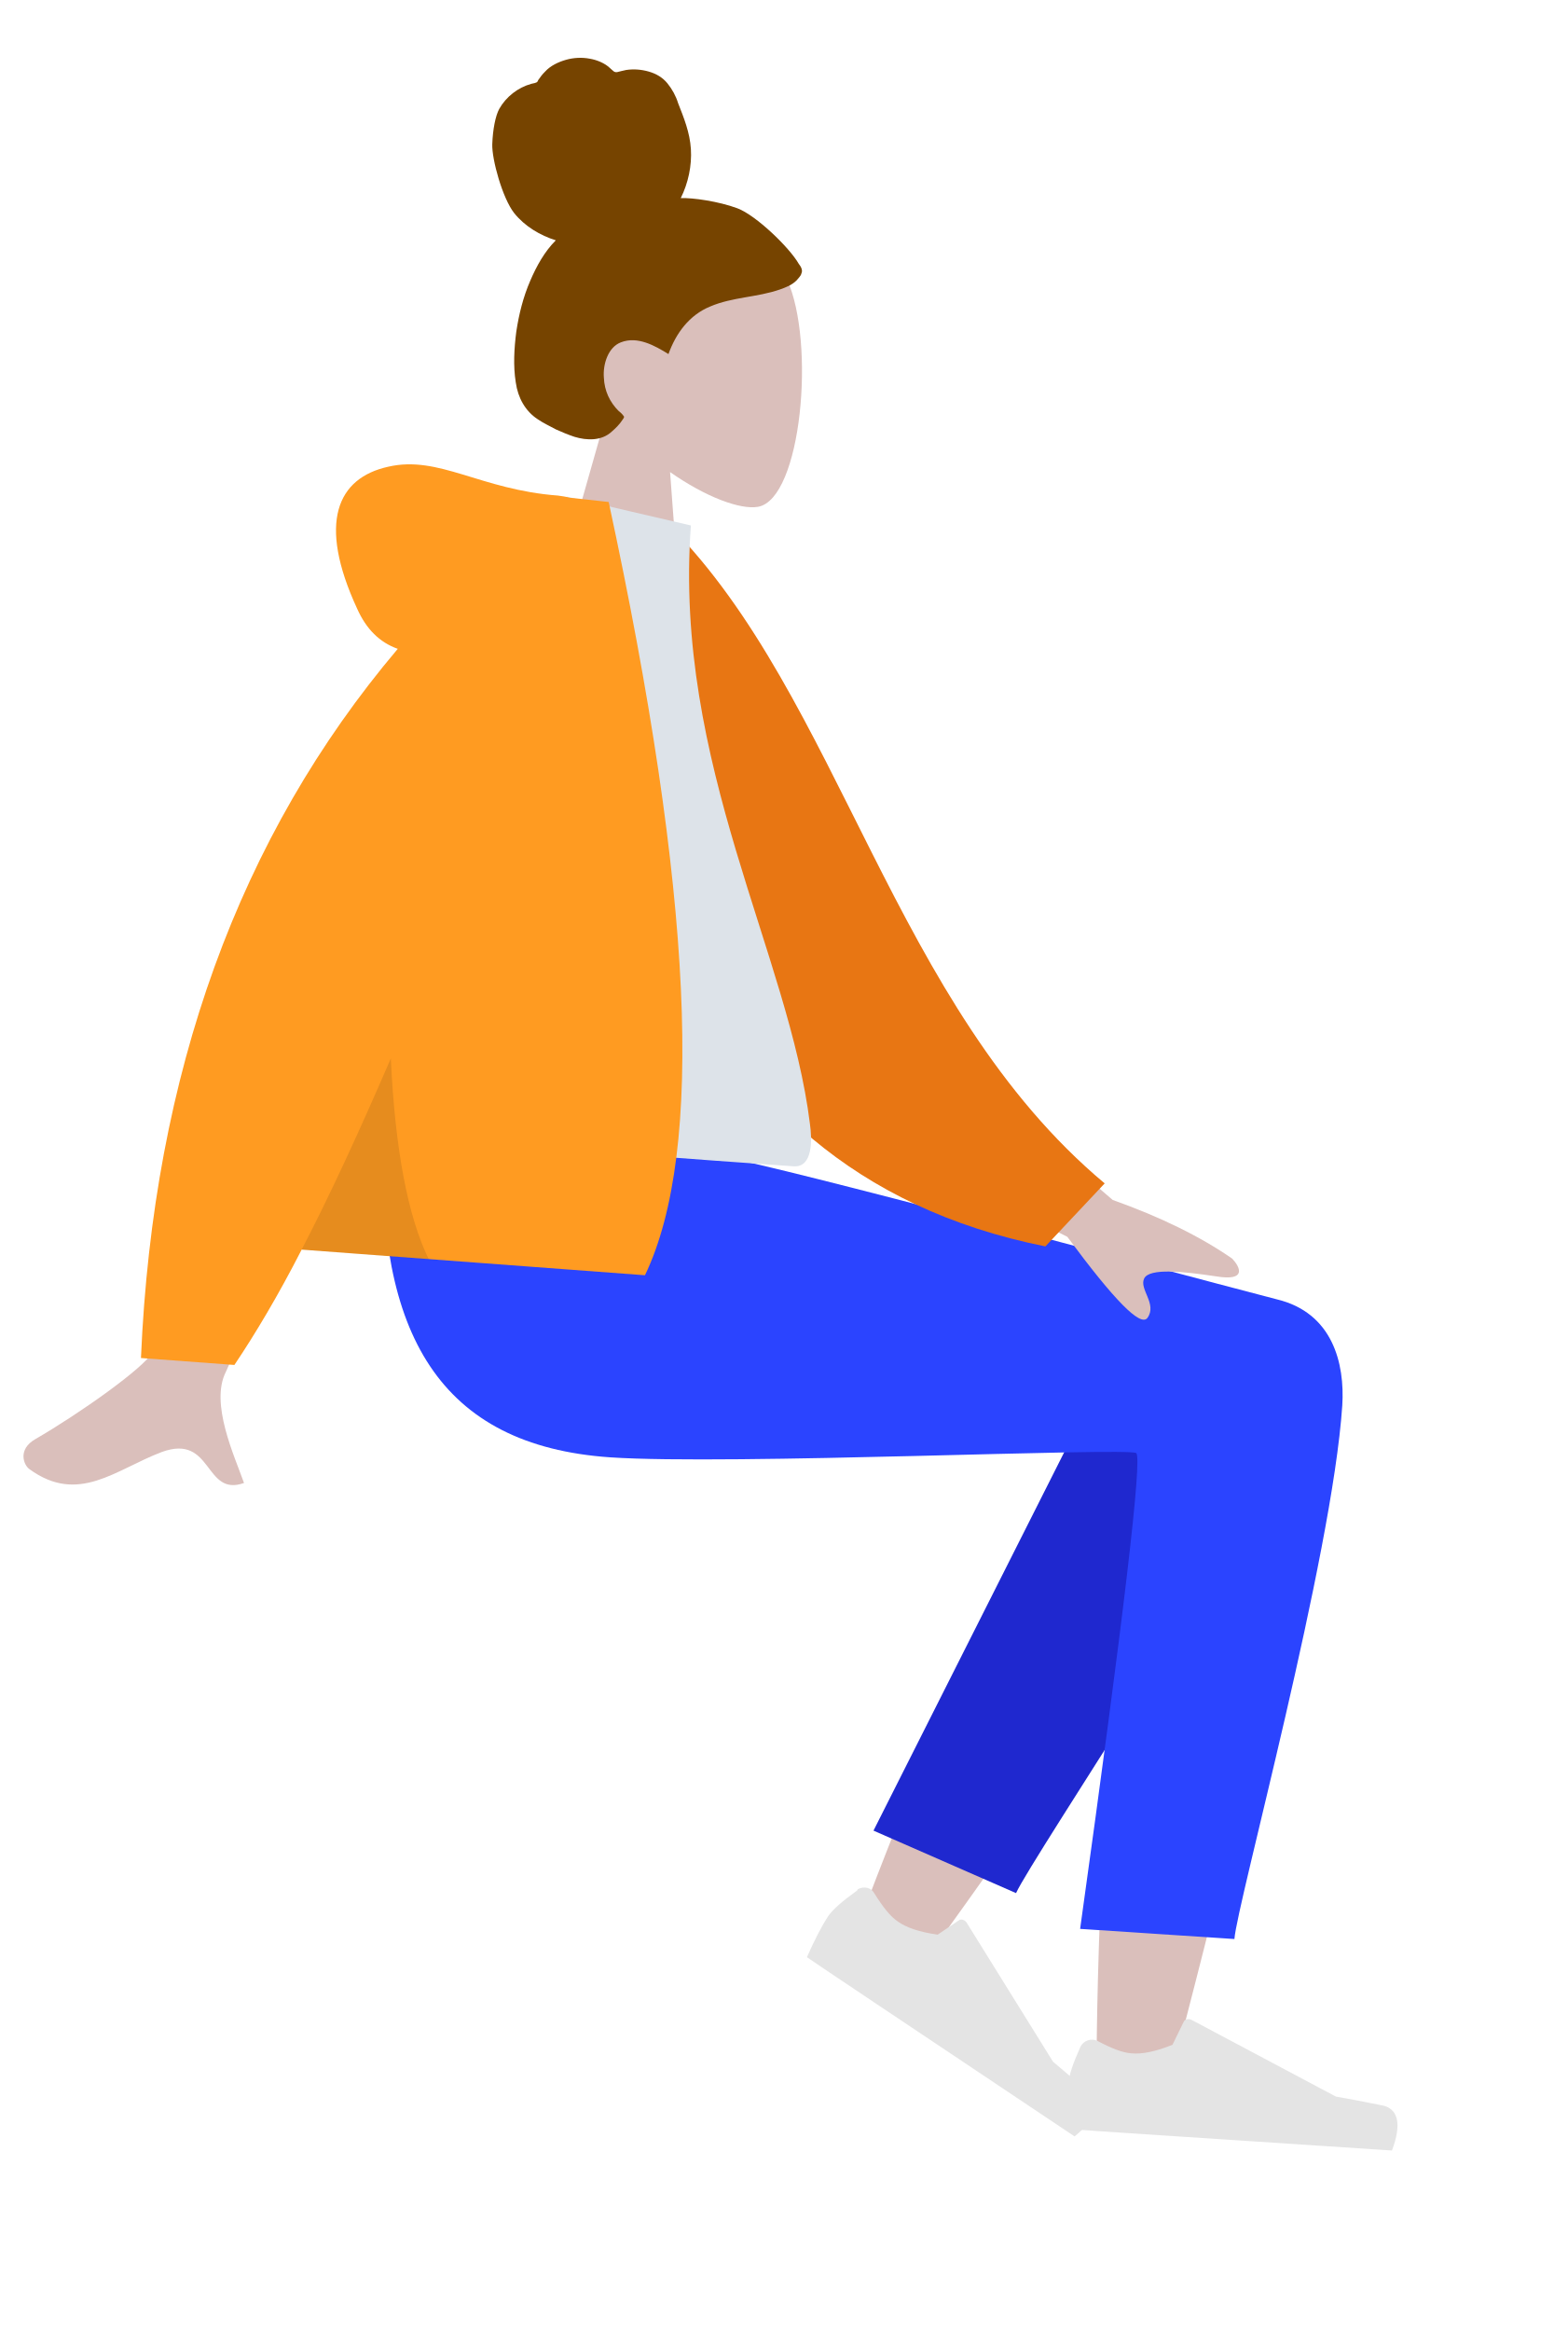
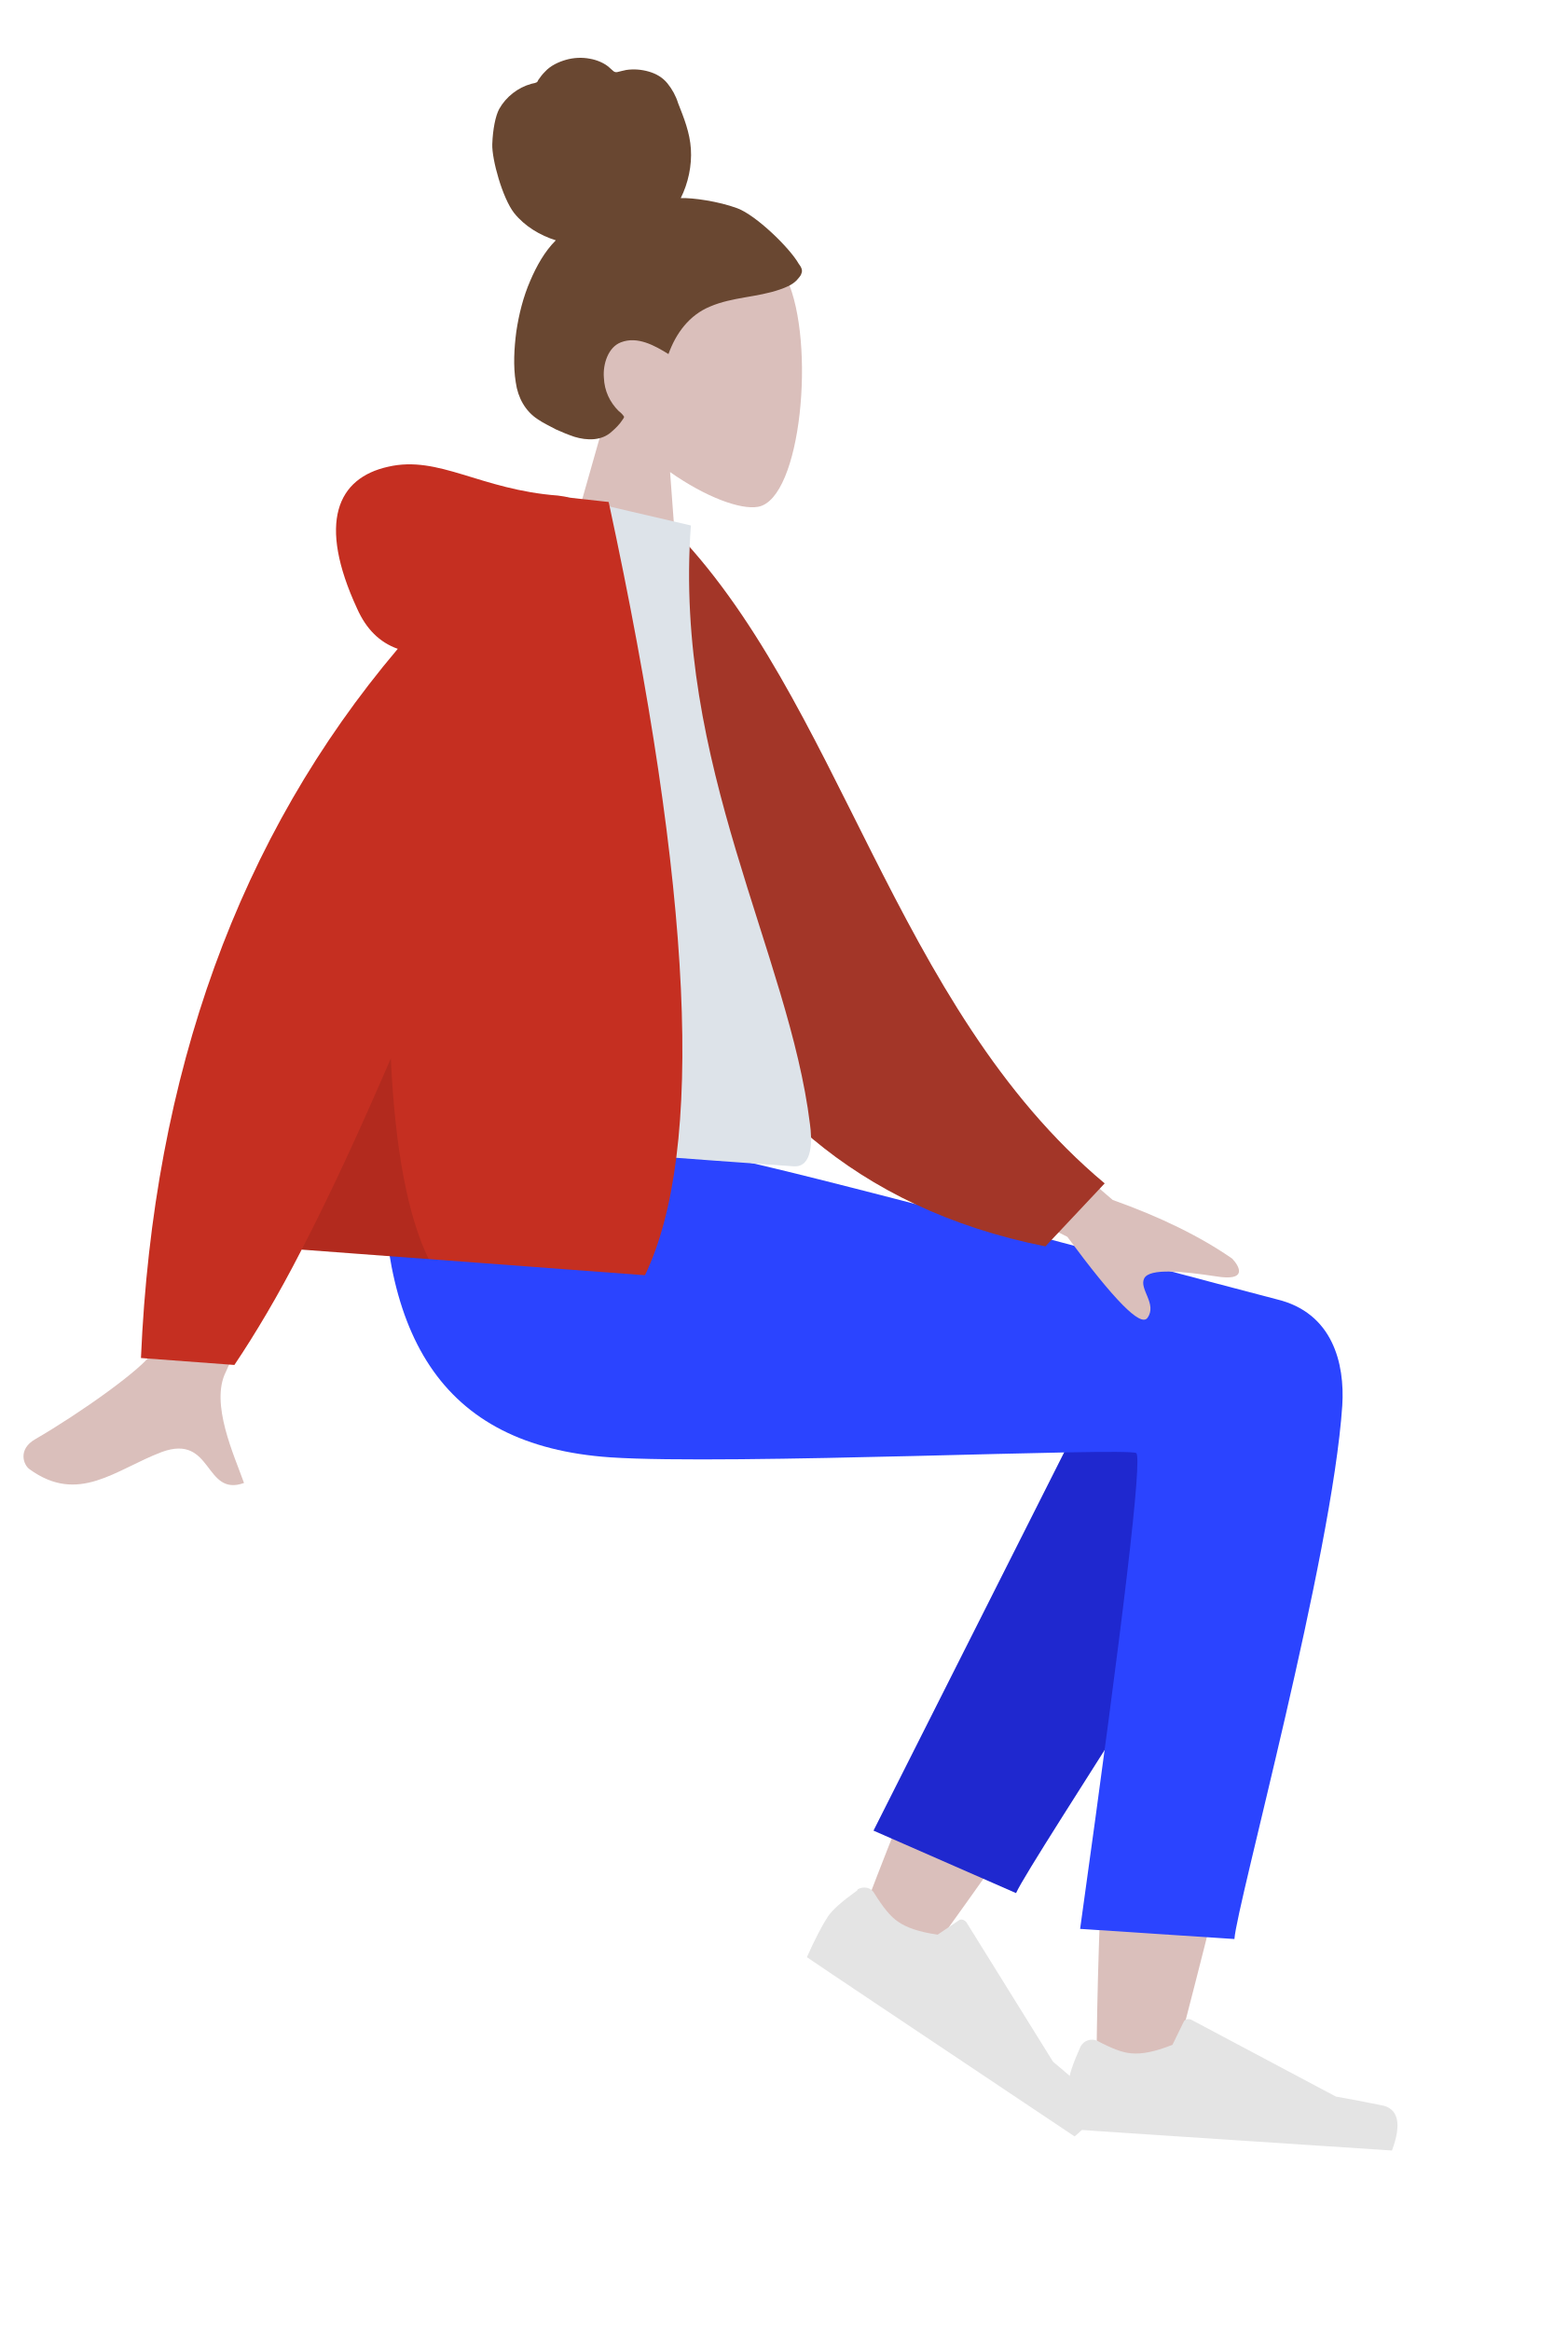
<svg xmlns="http://www.w3.org/2000/svg" xmlns:xlink="http://www.w3.org/1999/xlink" version="1.1" id="Calque" x="0px" y="0px" viewBox="0 0 293.6 436.5" style="enable-background:new 0 0 293.6 436.5;" xml:space="preserve">
  <style type="text/css">
  .st0{clip-path:url(#SVGID_2_);fill-rule:evenodd;clip-rule:evenodd;fill:#DABFBB;}
  .st1{fill-rule:evenodd;clip-rule:evenodd;fill:#1F28CF;}
  .st2{fill-rule:evenodd;clip-rule:evenodd;fill:#E4E4E4;}
  .st3{clip-path:url(#SVGID_4_);}
  .st4{clip-path:url(#SVGID_6_);fill-rule:evenodd;clip-rule:evenodd;fill:#DABFBB;}
  .st5{fill-rule:evenodd;clip-rule:evenodd;fill:#2B44FF;}
  .st6{fill-rule:evenodd;clip-rule:evenodd;fill:#DABFBB;}
-   .st7{fill-rule:evenodd;clip-rule:evenodd;fill:#764400;}
-   .st8{fill-rule:evenodd;clip-rule:evenodd;fill:#E87613;}
+   .st7{fill-rule:evenodd;clip-rule:evenodd;fill:#694731;}
+   .st8{fill-rule:evenodd;clip-rule:evenodd;fill:#a33628;}
  .st9{fill-rule:evenodd;clip-rule:evenodd;fill:#DDE3E9;}
-   .st10{fill-rule:evenodd;clip-rule:evenodd;fill:#FF9B21;}
+   .st10{fill-rule:evenodd;clip-rule:evenodd;fill:#c52f21;}
  .st11{fill-rule:evenodd;clip-rule:evenodd;fill-opacity:0.1;}
  #left-leg{transform-origin: 96%;}
</style>
  <g id="left-leg">
    <animateTransform accumulate="none" additive="replace" attributeName="transform" begin="0s" calcMode="spline" dur="2s" fill="remove" from="0" keySplines="       0.39, 0.575, 0.565, 1;       0.39, 0.575, 0.565, 1;       0.39, 0.575, 0.565, 1" keyTimes="0;0.5;0.5;1" repeatCount="indefinite" restart="always" to="0" type="rotate" values="0;-5;-5;0">
    </animateTransform>
    <g>
      <defs>
        <rect id="SVGID_1_" x="125.5" y="281.9" transform="matrix(0.3246 -0.9459 0.9459 0.3246 -155.5007 393.1282)" width="144" height="47.1" />
      </defs>
      <clipPath id="SVGID_2_">
        <use xlink:href="#SVGID_1_" style="overflow:visible;" />
      </clipPath>
      <path id="Skin_3_" class="st0" d="M240.3,251.1c9.1-4.6,23.5,3.1,22.9,10.7c-1.5,22.6-29.3,127.7-30.9,134.3       c-1.5,6.7-13.2,7.7-13.2-0.9c-0.2-13.6,1-60.4,4.4-81.9c1.5-8.9,2.9-17.3,4.2-24.8c-12.1,18.8-30.7,45.6-55.8,80.5l-11.9-6.5       c11.7-31.2,21.3-53,28.2-65.8c12.1-21.7,23.3-40.2,27.9-46.8C223.5,239.8,234.7,244.2,240.3,251.1z" />
    </g>
    <path id="LegLower" class="st1" d="M163.6,342.8l49-97.2c11.2-15.5,38.2,5.9,34.2,15.1c-9.2,20.9-53.7,87.5-56.5,93.8     L163.6,342.8z" />
    <g transform="translate(215.5, 133) rotate(30) translate(-215.5, -133) translate(185, 113)">
      <path id="shoe_1_" class="st2" d="M93.4,238.9c-1.4,3.1-2.2,5.4-2.3,7c-0.1,1.9,0,4.7,0.4,8.5c2.2,0.2,22.3,1.5,60.2,4       c1.9-5,1.2-8-2.1-8.5c-3.4-0.7-6.1-1.2-8.4-1.6l-27.1-14.5c-0.5-0.2-1.2-0.1-1.4,0.4l0,0l-2.1,4.3c-3.2,1.3-5.8,1.8-7.7,1.6       c-1.6-0.1-3.7-0.9-6.5-2.4l0,0c-1-0.6-2.3-0.2-3,0.9C93.4,238.8,93.4,238.8,93.4,238.9z" />
    </g>
  </g>
  <g id="right-leg">
    <g>
      <defs>
        <rect id="SVGID_3_" x="158.4" y="288" transform="matrix(0.1965 -0.9805 0.9805 0.1965 -122.5371 497.5573)" width="167.7" height="71" />
      </defs>
      <clipPath id="SVGID_4_">
        <use xlink:href="#SVGID_3_" style="overflow:visible;" />
      </clipPath>
      <g class="st3">
        <g>
          <defs>
            <rect id="SVGID_5_" x="146.5" y="299.6" transform="matrix(6.706334e-02 -0.9977 0.9977 6.706334e-02 -108.6775 525.5135)" width="160.2" height="42.5" />
          </defs>
          <clipPath id="SVGID_6_">
            <use xlink:href="#SVGID_5_" style="overflow:visible;" />
          </clipPath>
          <path id="Skin_1_" class="st4" d="M226.6,246.8c9.1-4.6,23.5,3.1,22.9,10.7c-1.5,22.6-29.3,127.7-30.9,134.3           c-1.5,6.7-13.2,7.7-13.2-0.9c-0.2-13.6,1-60.4,4.4-81.9c1.5-8.9,2.9-17.3,4.2-24.8c-12.1,18.8-30.7,45.6-55.8,80.5l-11.9-6.5           c11.7-31.2,21.3-53,28.2-65.8c12.1-21.7,23.3-40.2,27.9-46.8C209.7,235.5,220.9,239.9,226.6,246.8z" />
        </g>
      </g>
    </g>
    <path class="st2" d="M202.4,383.2c-1.4,3.1-2.2,5.4-2.3,7c-0.1,1.9,0,4.7,0.4,8.5c2.2,0.2,22.3,1.5,60.2,4c1.9-5,1.2-8-2.1-8.5     c-3.4-0.7-6.1-1.2-8.4-1.6l-27.1-14.4c-0.5-0.2-1.2-0.1-1.4,0.4l0,0l-2.1,4.3c-3.2,1.3-5.8,1.8-7.7,1.6c-1.6-0.1-3.7-0.9-6.5-2.4     l0,0C204.3,381.7,203,382.1,202.4,383.2C202.5,383.1,202.4,383.2,202.4,383.2z" />
    <path id="Leg-and-Butt_1_" class="st5" d="M251.4,263.2c-1.9,28.4-19.8,93.6-20.2,99.9l-28.9-1.9c8.2-58.7,11.7-88.4,10.5-89.1     c-1.7-1.1-76.4,2.3-98.5,0.8c-32-2.2-43.9-23.2-42.5-60.6l63.4,4.3c12.8,2.3,79.3,20.3,103.9,26.7     C249.6,245.8,251.9,255.3,251.4,263.2z" />
  </g>
  <g id="head">
    <g id="skin-head_1_" transform="translate(54, 31)">
      <path class="st6" d="M59.7,46.1c-4.5-6.1-7.4-13.4-6.3-21.3c3.1-22.6,34.6-15.5,40-3.5c5.4,11.9,2.7,41.1-5.4,42.6       c-3.3,0.6-9.8-1.8-16.5-6.5l2.3,30.9l-25.6-1.7L59.7,46.1z" />
    </g>
    <path id="hair_1_" class="st7" d="M138.1,39c-3.5-1.3-8.4-2-10.6-1.9c1.4-2.8,2.1-6.1,1.9-9.2c-0.2-3.1-1.3-5.8-2.4-8.6     c-0.4-1.3-1.1-2.6-2-3.7s-2.1-1.8-3.5-2.2c-1.4-0.4-2.8-0.5-4.2-0.3c-0.6,0.1-1.2,0.3-1.7,0.4c-0.6,0.1-0.8-0.3-1.3-0.7     c-1-1-2.6-1.6-3.8-1.8c-1.5-0.3-3.1-0.2-4.5,0.2c-1.4,0.4-2.9,1.1-3.9,2.2c-0.5,0.5-0.9,1-1.3,1.6c-0.1,0.2-0.1,0.4-0.5,0.5     c-0.2,0.1-0.5,0.1-0.8,0.2c-2.5,0.7-4.7,2.4-6,4.7c-0.7,1.3-1.2,3.8-1.3,6.6c-0.1,2.8,1.9,10.1,4.1,12.9c2,2.5,4.9,4.2,7.8,5.1     c-2.1,2.1-3.6,4.8-4.8,7.6c-1.3,3-2.1,6.2-2.6,9.5c-0.4,3.1-0.6,6.4-0.1,9.5c0.4,2.9,1.8,5.4,4.1,6.9c1,0.7,2.3,1.3,3.4,1.9     c1.1,0.5,2.3,1,3.5,1.4c2.3,0.7,5.1,0.8,7-1c0.7-0.6,1.5-1.4,2-2.2c0.2-0.3,0.4-0.5,0.2-0.7c-0.2-0.3-0.6-0.7-0.9-0.9     c-1.7-1.7-2.7-3.8-2.8-6.3c-0.2-2.5,0.8-5.7,3.2-6.6c3.1-1.2,6.3,0.6,8.9,2.2c1.4-3.9,3.9-7.3,7.8-8.9c4.2-1.8,8.8-1.7,13.1-3.2     c1.1-0.4,2.2-0.8,3.1-1.7c0.3-0.4,0.8-0.8,0.9-1.3c0.3-0.6-0.1-1.3-0.5-1.8C147.9,46.4,141.6,40.3,138.1,39z" />
  </g>
  <path id="hands" class="st6" d="M176.3,197.1l32.1,27.6c9,3.2,16.5,6.9,22.4,11c1.4,1.5,2.9,4.3-3.1,3.3   c-6-0.9-12.4-1.6-13.4,0.4c-1,2,2.5,4.8,0.6,7.4c-1.3,1.7-6.2-3.3-15-15.2l-32.7-16.5L176.3,197.1z M47.6,186.2l22.3,1.7   c-17.1,43.5-26.3,66.4-27.6,69c-3,5.9,1.6,15.7,3.4,20.8c-7.5,2.7-5.8-9.3-15.4-5.8c-8.7,3.3-15.6,9.9-24.8,3.2   c-1.1-0.8-2.2-3.7,1.1-5.6c8.3-4.8,20.3-13.3,22-16.3C31.1,249.2,37.4,226.8,47.6,186.2z" />
  <g id="chest">
    <path id="Coat-Back_1_" class="st8" d="M116,99.3l9.4-0.9c32,32.2,41.8,90,81.5,123.2l-11.1,11.8C123.7,219,110.8,148.3,116,99.3z" />
    <path id="Shirt" class="st9" d="M67,212.3c37,2.8,64.2,4.9,81.6,6.1c3.7,0.3,3.5-5.1,3.1-7.9c-3.9-31.8-25.6-67.4-22.3-112.1     l-23.2-5.4C84.4,122.7,74.7,160.8,67,212.3z" />
    <path id="Coat-Front" class="st10" d="M74.5,121.5c-3.4-1.2-5.9-3.7-7.6-7.5c-7.5-16.2-3.7-24.5,5.8-26.6     c9.5-2.2,17.2,4.3,31.8,5.4c0.7,0.1,1.5,0.2,2.2,0.4L114,94c15.8,73.2,18,121.5,6.8,144.8L56.5,234c-4.4,8.6-8.7,15.8-12.6,21.6     l-17.5-1.3C28.7,200.9,44.8,156.6,74.5,121.5z" />
    <path id="Shade" class="st11" d="M73.2,198.2c0.8,17.1,3.2,29.6,7.1,37.6L56.5,234C61.7,224,67.2,212.1,73.2,198.2z" />
  </g>
</svg>
